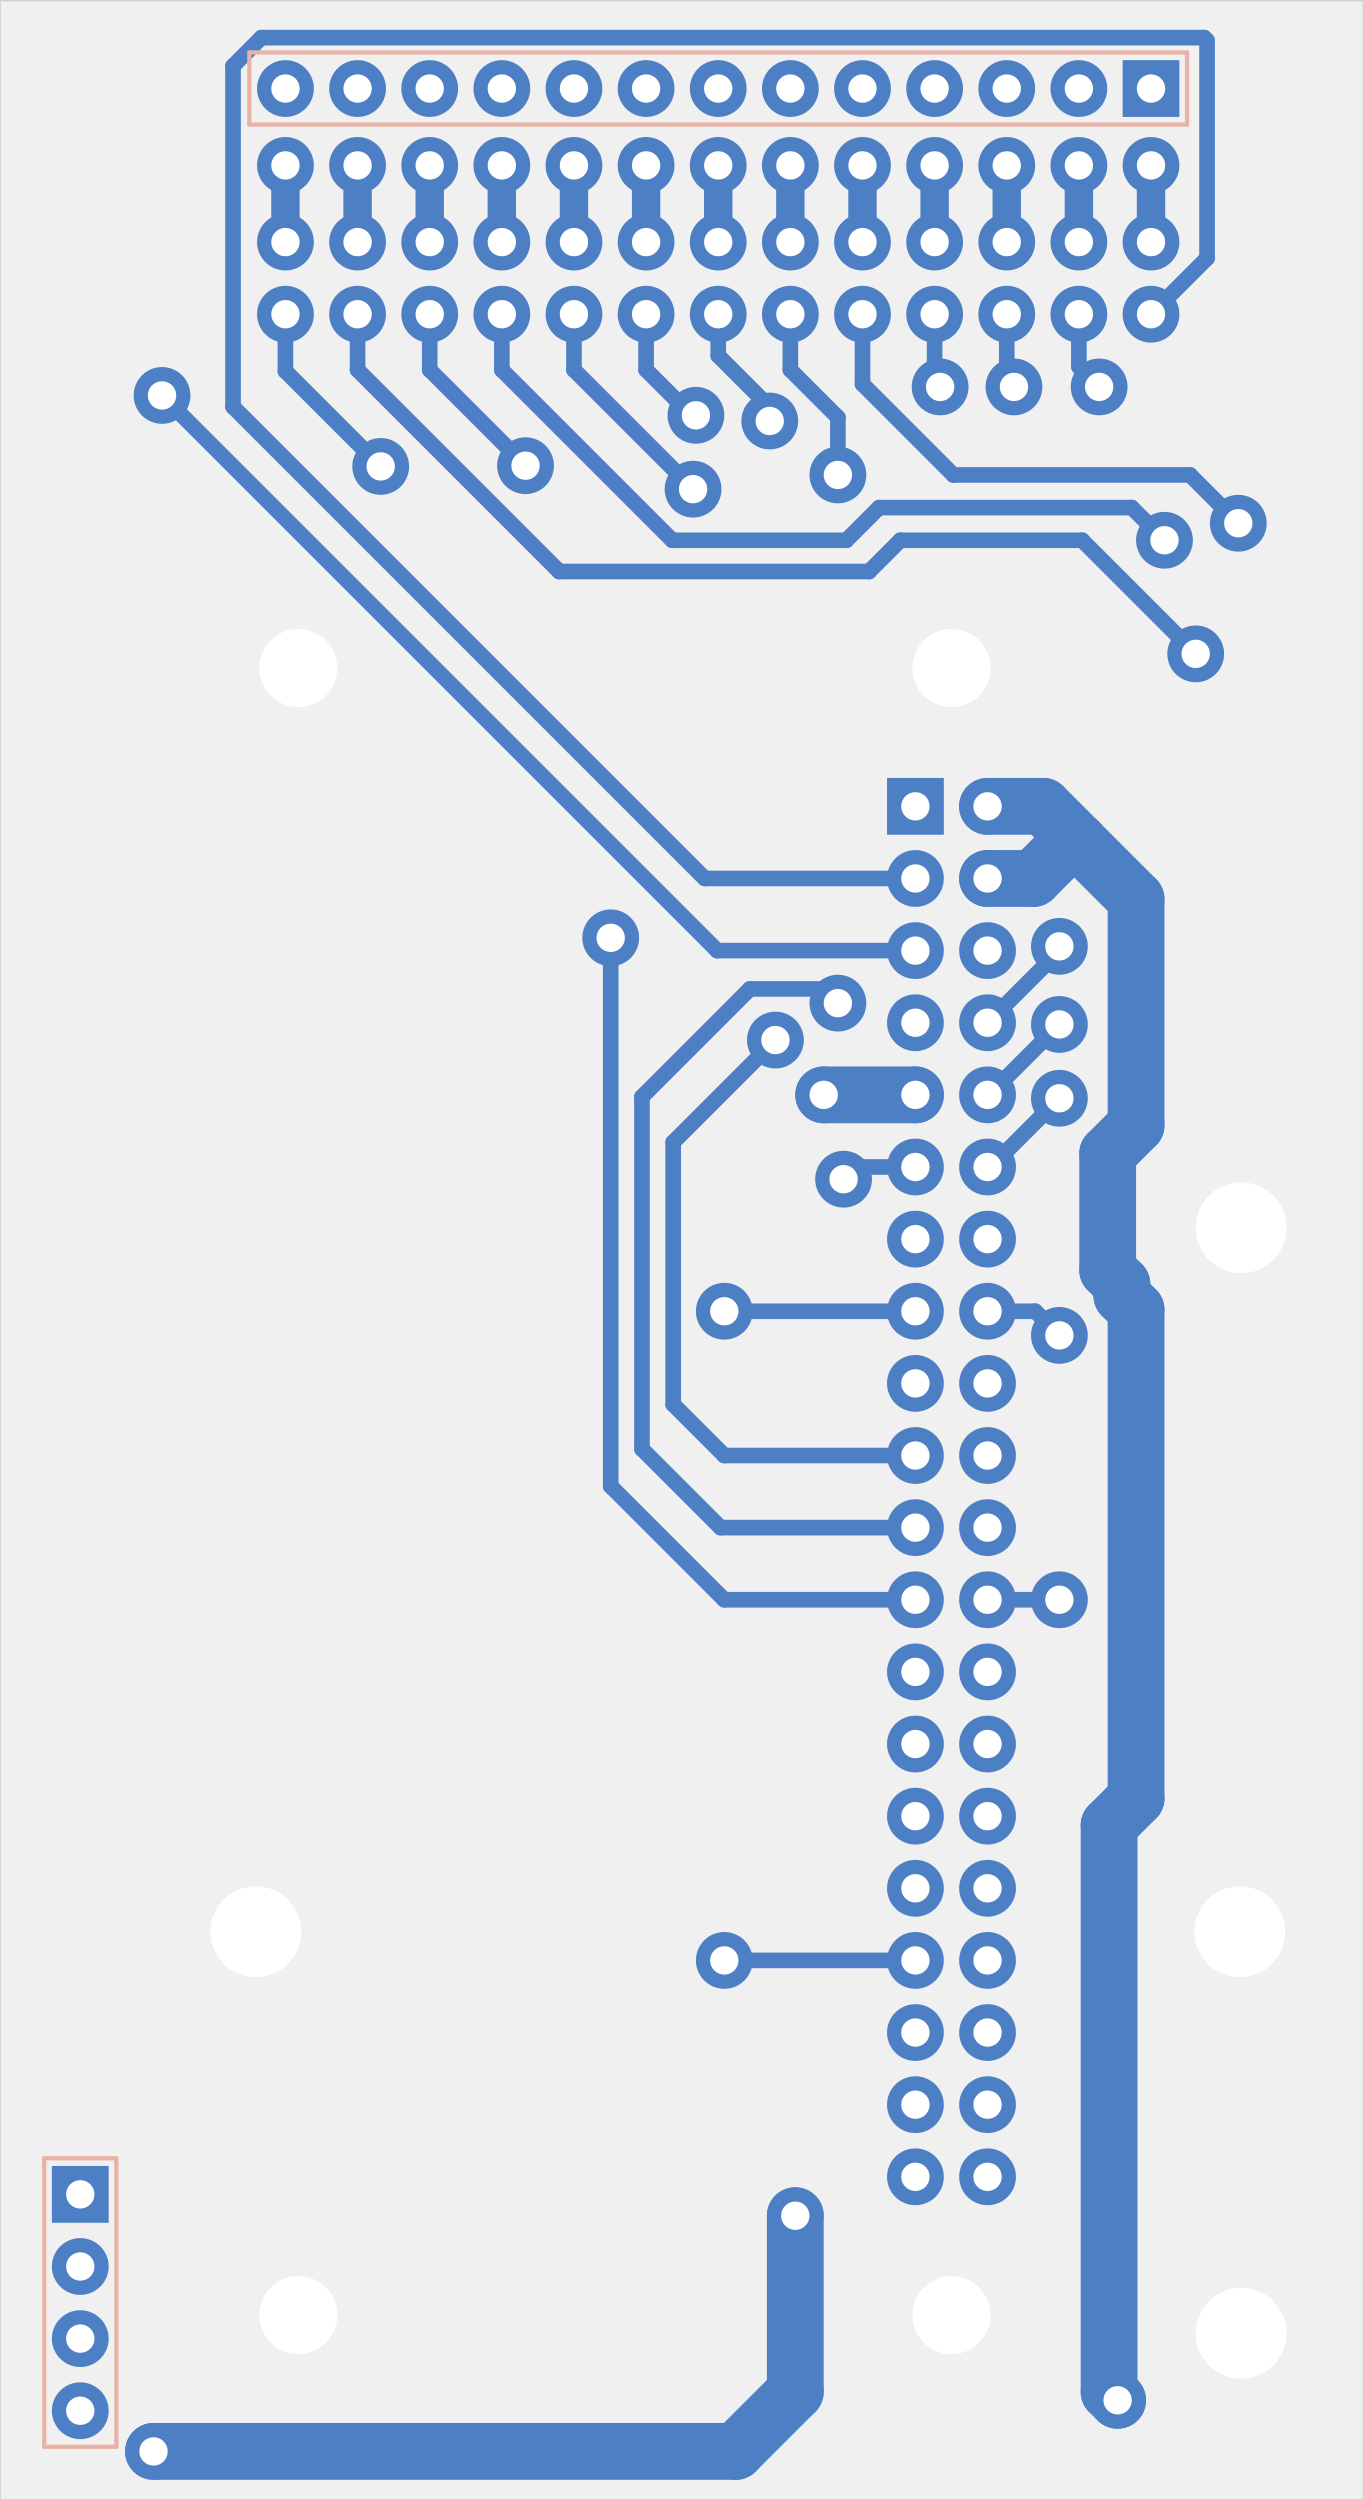
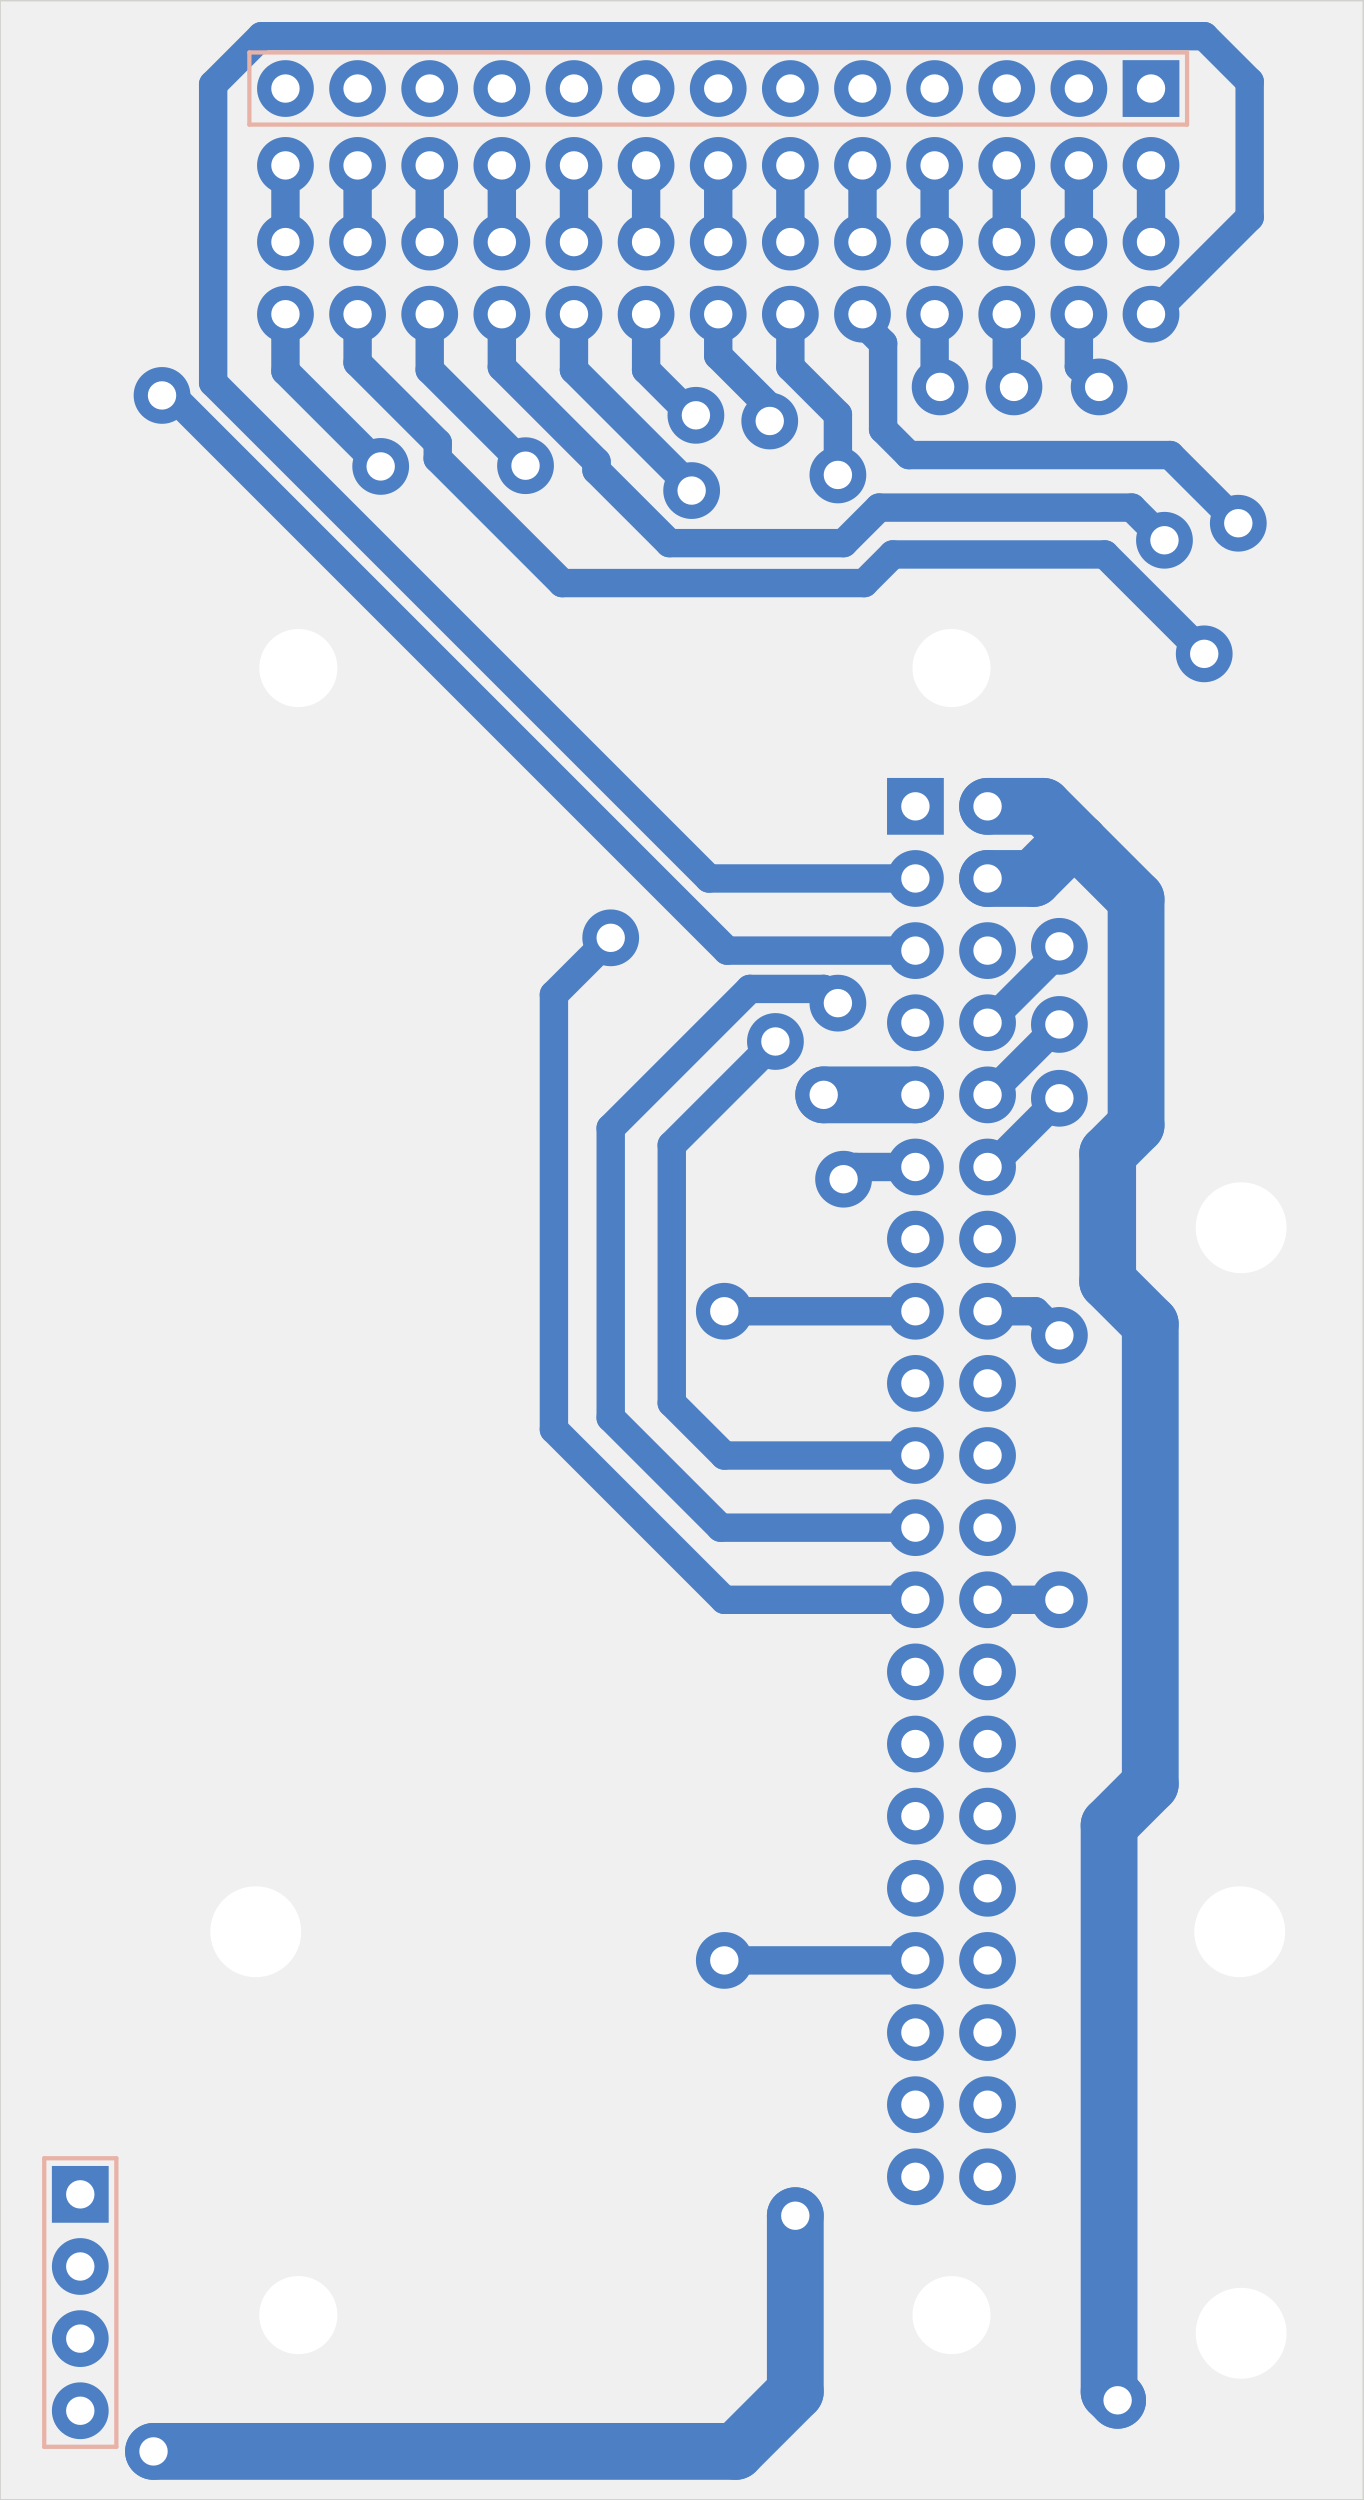
<svg xmlns="http://www.w3.org/2000/svg" version="1.1" width="48.031mm" height="88.036mm" viewBox="0 0 48.031 88.036">
  <g style="fill:#000000; fill-opacity:1;stroke:#000000; stroke-opacity:1; stroke-linecap:round; stroke-linejoin:round;" transform="translate(0 0) scale(1 1)">
</g>
  <g style="fill:#4D7FC4; fill-opacity:1; stroke:none;">
    <circle cx="32.912" cy="8.525" r="1" />
  </g>
  <g style="fill:#4D7FC4; fill-opacity:1; stroke:none;">
    <circle cx="32.912" cy="11.065" r="1" />
  </g>
  <g style="fill:#4D7FC4; fill-opacity:1; stroke:none;">
    <circle cx="20.212" cy="8.525" r="1" />
  </g>
  <g style="fill:#4D7FC4; fill-opacity:1; stroke:none;">
    <circle cx="20.212" cy="11.065" r="1" />
  </g>
  <g style="fill:#4D7FC4; fill-opacity:1; stroke:none;">
    <circle cx="40.532" cy="8.525" r="1" />
  </g>
  <g style="fill:#4D7FC4; fill-opacity:1; stroke:none;">
    <circle cx="40.532" cy="11.065" r="1" />
  </g>
  <g style="fill:#4D7FC4; fill-opacity:1; stroke:none;">
    <circle cx="37.992" cy="8.525" r="1" />
  </g>
  <g style="fill:#4D7FC4; fill-opacity:1; stroke:none;">
    <circle cx="37.992" cy="11.065" r="1" />
  </g>
  <g style="fill:#4D7FC4; fill-opacity:1; stroke:none;">
    <circle cx="27.832" cy="8.525" r="1" />
  </g>
  <g style="fill:#4D7FC4; fill-opacity:1; stroke:none;">
    <circle cx="27.832" cy="11.065" r="1" />
  </g>
  <g style="fill:#4D7FC4; fill-opacity:1; stroke:none;">
    <circle cx="22.752" cy="8.525" r="1" />
  </g>
  <g style="fill:#4D7FC4; fill-opacity:1; stroke:none;">
    <circle cx="22.752" cy="11.065" r="1" />
  </g>
  <g style="fill:#4D7FC4; fill-opacity:1; stroke:none;">
    <circle cx="35.452" cy="8.525" r="1" />
  </g>
  <g style="fill:#4D7FC4; fill-opacity:1; stroke:none;">
    <circle cx="35.452" cy="11.065" r="1" />
  </g>
  <g style="fill:#4D7FC4; fill-opacity:1; stroke:none;">
    <circle cx="25.292" cy="8.525" r="1" />
  </g>
  <g style="fill:#4D7FC4; fill-opacity:1; stroke:none;">
    <circle cx="25.292" cy="11.065" r="1" />
  </g>
  <g style="fill:#4D7FC4; fill-opacity:1; stroke:none;">
    <circle cx="30.372" cy="8.525" r="1" />
  </g>
  <g style="fill:#4D7FC4; fill-opacity:1; stroke:none;">
    <circle cx="30.372" cy="11.065" r="1" />
  </g>
  <g style="fill:#4D7FC4; fill-opacity:1; stroke:none;">
    <circle cx="10.052" cy="8.525" r="1" />
  </g>
  <g style="fill:#4D7FC4; fill-opacity:1; stroke:none;">
    <circle cx="10.052" cy="11.065" r="1" />
  </g>
  <g style="fill:#4D7FC4; fill-opacity:1; stroke:none;">
    <circle cx="12.592" cy="8.525" r="1" />
  </g>
  <g style="fill:#4D7FC4; fill-opacity:1; stroke:none;">
    <circle cx="12.592" cy="11.065" r="1" />
    <path style="fill:#4D7FC4; fill-opacity:1; stroke:none;fill-rule:evenodd;" d="M 33.236,29.395 33.236,27.395 31.236,27.395 31.236,29.395 Z" />
  </g>
  <g style="fill:#4D7FC4; fill-opacity:1; stroke:none;">
    <circle cx="34.776" cy="28.395" r="1" />
  </g>
  <g style="fill:#4D7FC4; fill-opacity:1; stroke:none;">
    <circle cx="32.236" cy="30.935" r="1" />
  </g>
  <g style="fill:#4D7FC4; fill-opacity:1; stroke:none;">
    <circle cx="34.776" cy="30.935" r="1" />
  </g>
  <g style="fill:#4D7FC4; fill-opacity:1; stroke:none;">
    <circle cx="32.236" cy="33.475" r="1" />
  </g>
  <g style="fill:#4D7FC4; fill-opacity:1; stroke:none;">
    <circle cx="34.776" cy="33.475" r="1" />
  </g>
  <g style="fill:#4D7FC4; fill-opacity:1; stroke:none;">
    <circle cx="32.236" cy="36.015" r="1" />
  </g>
  <g style="fill:#4D7FC4; fill-opacity:1; stroke:none;">
    <circle cx="34.776" cy="36.015" r="1" />
  </g>
  <g style="fill:#4D7FC4; fill-opacity:1; stroke:none;">
    <circle cx="32.236" cy="38.555" r="1" />
  </g>
  <g style="fill:#4D7FC4; fill-opacity:1; stroke:none;">
    <circle cx="34.776" cy="38.555" r="1" />
  </g>
  <g style="fill:#4D7FC4; fill-opacity:1; stroke:none;">
    <circle cx="32.236" cy="41.095" r="1" />
  </g>
  <g style="fill:#4D7FC4; fill-opacity:1; stroke:none;">
    <circle cx="34.776" cy="41.095" r="1" />
  </g>
  <g style="fill:#4D7FC4; fill-opacity:1; stroke:none;">
    <circle cx="32.236" cy="43.635" r="1" />
  </g>
  <g style="fill:#4D7FC4; fill-opacity:1; stroke:none;">
    <circle cx="34.776" cy="43.635" r="1" />
  </g>
  <g style="fill:#4D7FC4; fill-opacity:1; stroke:none;">
    <circle cx="32.236" cy="46.175" r="1" />
  </g>
  <g style="fill:#4D7FC4; fill-opacity:1; stroke:none;">
    <circle cx="34.776" cy="46.175" r="1" />
  </g>
  <g style="fill:#4D7FC4; fill-opacity:1; stroke:none;">
    <circle cx="32.236" cy="48.715" r="1" />
  </g>
  <g style="fill:#4D7FC4; fill-opacity:1; stroke:none;">
    <circle cx="34.776" cy="48.715" r="1" />
  </g>
  <g style="fill:#4D7FC4; fill-opacity:1; stroke:none;">
    <circle cx="32.236" cy="51.255" r="1" />
  </g>
  <g style="fill:#4D7FC4; fill-opacity:1; stroke:none;">
    <circle cx="34.776" cy="51.255" r="1" />
  </g>
  <g style="fill:#4D7FC4; fill-opacity:1; stroke:none;">
    <circle cx="32.236" cy="53.795" r="1" />
  </g>
  <g style="fill:#4D7FC4; fill-opacity:1; stroke:none;">
    <circle cx="34.776" cy="53.795" r="1" />
  </g>
  <g style="fill:#4D7FC4; fill-opacity:1; stroke:none;">
    <circle cx="32.236" cy="56.335" r="1" />
  </g>
  <g style="fill:#4D7FC4; fill-opacity:1; stroke:none;">
    <circle cx="34.776" cy="56.335" r="1" />
  </g>
  <g style="fill:#4D7FC4; fill-opacity:1; stroke:none;">
    <circle cx="32.236" cy="58.875" r="1" />
  </g>
  <g style="fill:#4D7FC4; fill-opacity:1; stroke:none;">
    <circle cx="34.776" cy="58.875" r="1" />
  </g>
  <g style="fill:#4D7FC4; fill-opacity:1; stroke:none;">
    <circle cx="32.236" cy="61.415" r="1" />
  </g>
  <g style="fill:#4D7FC4; fill-opacity:1; stroke:none;">
    <circle cx="34.776" cy="61.415" r="1" />
  </g>
  <g style="fill:#4D7FC4; fill-opacity:1; stroke:none;">
    <circle cx="32.236" cy="63.955" r="1" />
  </g>
  <g style="fill:#4D7FC4; fill-opacity:1; stroke:none;">
    <circle cx="34.776" cy="63.955" r="1" />
  </g>
  <g style="fill:#4D7FC4; fill-opacity:1; stroke:none;">
    <circle cx="32.236" cy="66.495" r="1" />
  </g>
  <g style="fill:#4D7FC4; fill-opacity:1; stroke:none;">
    <circle cx="34.776" cy="66.495" r="1" />
  </g>
  <g style="fill:#4D7FC4; fill-opacity:1; stroke:none;">
    <circle cx="32.236" cy="69.035" r="1" />
  </g>
  <g style="fill:#4D7FC4; fill-opacity:1; stroke:none;">
    <circle cx="34.776" cy="69.035" r="1" />
  </g>
  <g style="fill:#4D7FC4; fill-opacity:1; stroke:none;">
    <circle cx="32.236" cy="71.575" r="1" />
  </g>
  <g style="fill:#4D7FC4; fill-opacity:1; stroke:none;">
    <circle cx="34.776" cy="71.575" r="1" />
  </g>
  <g style="fill:#4D7FC4; fill-opacity:1; stroke:none;">
    <circle cx="32.236" cy="74.115" r="1" />
  </g>
  <g style="fill:#4D7FC4; fill-opacity:1; stroke:none;">
    <circle cx="34.776" cy="74.115" r="1" />
  </g>
  <g style="fill:#4D7FC4; fill-opacity:1; stroke:none;">
    <circle cx="32.236" cy="76.655" r="1" />
  </g>
  <g style="fill:#4D7FC4; fill-opacity:1; stroke:none;">
    <circle cx="34.776" cy="76.655" r="1" />
  </g>
  <g style="fill:#4D7FC4; fill-opacity:1; stroke:none;">
    <circle cx="15.132" cy="8.525" r="1" />
  </g>
  <g style="fill:#4D7FC4; fill-opacity:1; stroke:none;">
    <circle cx="15.132" cy="11.065" r="1" />
  </g>
  <g style="fill:#4D7FC4; fill-opacity:1; stroke:none;">
    <circle cx="17.672" cy="8.525" r="1" />
  </g>
  <g style="fill:#4D7FC4; fill-opacity:1; stroke:none;">
    <circle cx="17.672" cy="11.065" r="1" />
    <path style="fill:#4D7FC4; fill-opacity:1; stroke:none;fill-rule:evenodd;" d="M 3.827,78.273 3.827,76.273 1.827,76.273 1.827,78.273 Z" />
  </g>
  <g style="fill:#4D7FC4; fill-opacity:1; stroke:none;">
    <circle cx="2.827" cy="79.813" r="1" />
  </g>
  <g style="fill:#4D7FC4; fill-opacity:1; stroke:none;">
    <circle cx="2.827" cy="82.353" r="1" />
  </g>
  <g style="fill:#4D7FC4; fill-opacity:1; stroke:none;">
    <circle cx="2.827" cy="84.893" r="1" />
    <path style="fill:#4D7FC4; fill-opacity:1; stroke:none;fill-rule:evenodd;" d="M 41.532,4.118 41.532,2.118 39.532,2.118 39.532,4.118 Z" />
  </g>
  <g style="fill:#4D7FC4; fill-opacity:1; stroke:none;">
    <circle cx="37.992" cy="3.118" r="1" />
  </g>
  <g style="fill:#4D7FC4; fill-opacity:1; stroke:none;">
    <circle cx="35.452" cy="3.118" r="1" />
  </g>
  <g style="fill:#4D7FC4; fill-opacity:1; stroke:none;">
    <circle cx="32.912" cy="3.118" r="1" />
  </g>
  <g style="fill:#4D7FC4; fill-opacity:1; stroke:none;">
    <circle cx="30.372" cy="3.118" r="1" />
  </g>
  <g style="fill:#4D7FC4; fill-opacity:1; stroke:none;">
    <circle cx="27.832" cy="3.118" r="1" />
  </g>
  <g style="fill:#4D7FC4; fill-opacity:1; stroke:none;">
    <circle cx="25.292" cy="3.118" r="1" />
  </g>
  <g style="fill:#4D7FC4; fill-opacity:1; stroke:none;">
    <circle cx="22.752" cy="3.118" r="1" />
  </g>
  <g style="fill:#4D7FC4; fill-opacity:1; stroke:none;">
    <circle cx="20.212" cy="3.118" r="1" />
  </g>
  <g style="fill:#4D7FC4; fill-opacity:1; stroke:none;">
    <circle cx="17.672" cy="3.118" r="1" />
  </g>
  <g style="fill:#4D7FC4; fill-opacity:1; stroke:none;">
    <circle cx="15.132" cy="3.118" r="1" />
  </g>
  <g style="fill:#4D7FC4; fill-opacity:1; stroke:none;">
    <circle cx="12.592" cy="3.118" r="1" />
  </g>
  <g style="fill:#4D7FC4; fill-opacity:1; stroke:none;">
    <circle cx="10.052" cy="3.118" r="1" />
  </g>
  <g style="fill:#4D7FC4; fill-opacity:1; stroke:none;">
    <circle cx="39.356" cy="84.525" r="1" />
  </g>
  <g style="fill:#4D7FC4; fill-opacity:1; stroke:none;">
    <circle cx="29.006" cy="38.555" r="1" />
  </g>
  <g style="fill:#4D7FC4; fill-opacity:1; stroke:none;">
    <circle cx="28.006" cy="78.025" r="1" />
  </g>
  <g style="fill:#4D7FC4; fill-opacity:1; stroke:none;">
    <circle cx="5.406" cy="86.325" r="1" />
  </g>
  <g style="fill:#4D7FC4; fill-opacity:1; stroke:none;">
    <circle cx="10.052" cy="5.825" r="1" />
  </g>
  <g style="fill:#4D7FC4; fill-opacity:1; stroke:none;">
    <circle cx="22.752" cy="5.825" r="1" />
  </g>
  <g style="fill:#4D7FC4; fill-opacity:1; stroke:none;">
    <circle cx="25.292" cy="5.825" r="1" />
  </g>
  <g style="fill:#4D7FC4; fill-opacity:1; stroke:none;">
    <circle cx="27.832" cy="5.825" r="1" />
  </g>
  <g style="fill:#4D7FC4; fill-opacity:1; stroke:none;">
    <circle cx="30.372" cy="5.825" r="1" />
  </g>
  <g style="fill:#4D7FC4; fill-opacity:1; stroke:none;">
    <circle cx="20.212" cy="5.825" r="1" />
  </g>
  <g style="fill:#4D7FC4; fill-opacity:1; stroke:none;">
    <circle cx="12.592" cy="5.825" r="1" />
  </g>
  <g style="fill:#4D7FC4; fill-opacity:1; stroke:none;">
    <circle cx="15.132" cy="5.825" r="1" />
  </g>
  <g style="fill:#4D7FC4; fill-opacity:1; stroke:none;">
    <circle cx="17.672" cy="5.825" r="1" />
  </g>
  <g style="fill:#4D7FC4; fill-opacity:1; stroke:none;">
    <circle cx="32.912" cy="5.825" r="1" />
  </g>
  <g style="fill:#4D7FC4; fill-opacity:1; stroke:none;">
    <circle cx="37.992" cy="5.825" r="1" />
  </g>
  <g style="fill:#4D7FC4; fill-opacity:1; stroke:none;">
    <circle cx="40.532" cy="5.825" r="1" />
  </g>
  <g style="fill:#4D7FC4; fill-opacity:1; stroke:none;">
    <circle cx="35.452" cy="5.825" r="1" />
  </g>
  <g style="fill:#4D7FC4; fill-opacity:1; stroke:none;">
-     <circle cx="27.306" cy="36.625" r="1" />
+     <circle cx="27.306" cy="36.675" r="1" />
  </g>
  <g style="fill:#4D7FC4; fill-opacity:1; stroke:none;">
    <circle cx="24.506" cy="14.625" r="1" />
  </g>
  <g style="fill:#4D7FC4; fill-opacity:1; stroke:none;">
    <circle cx="21.506" cy="33.025" r="1" />
  </g>
  <g style="fill:#4D7FC4; fill-opacity:1; stroke:none;">
    <circle cx="27.106" cy="14.825" r="1" />
  </g>
  <g style="fill:#4D7FC4; fill-opacity:1; stroke:none;">
    <circle cx="18.506" cy="16.399" r="1" />
  </g>
  <g style="fill:#4D7FC4; fill-opacity:1; stroke:none;">
    <circle cx="25.506" cy="69.035" r="1" />
  </g>
  <g style="fill:#4D7FC4; fill-opacity:1; stroke:none;">
    <circle cx="33.106" cy="13.625" r="1" />
  </g>
  <g style="fill:#4D7FC4; fill-opacity:1; stroke:none;">
    <circle cx="37.306" cy="33.325" r="1" />
  </g>
  <g style="fill:#4D7FC4; fill-opacity:1; stroke:none;">
    <circle cx="35.706" cy="13.625" r="1" />
  </g>
  <g style="fill:#4D7FC4; fill-opacity:1; stroke:none;">
    <circle cx="37.306" cy="36.075" r="1" />
  </g>
  <g style="fill:#4D7FC4; fill-opacity:1; stroke:none;">
    <circle cx="41.006" cy="19.025" r="1" />
  </g>
  <g style="fill:#4D7FC4; fill-opacity:1; stroke:none;">
    <circle cx="37.306" cy="38.675" r="1" />
  </g>
  <g style="fill:#4D7FC4; fill-opacity:1; stroke:none;">
    <circle cx="25.506" cy="46.175" r="1" />
  </g>
  <g style="fill:#4D7FC4; fill-opacity:1; stroke:none;">
-     <circle cx="24.406" cy="17.225" r="1" />
+     <circle cx="24.356" cy="17.275" r="1" />
  </g>
  <g style="fill:#4D7FC4; fill-opacity:1; stroke:none;">
    <circle cx="37.306" cy="47.025" r="1" />
  </g>
  <g style="fill:#4D7FC4; fill-opacity:1; stroke:none;">
-     <circle cx="42.106" cy="23.025" r="1" />
+     <circle cx="42.406" cy="23.025" r="1" />
  </g>
  <g style="fill:#4D7FC4; fill-opacity:1; stroke:none;">
    <circle cx="13.406" cy="16.425" r="1" />
  </g>
  <g style="fill:#4D7FC4; fill-opacity:1; stroke:none;">
    <circle cx="29.706" cy="41.525" r="1" />
  </g>
  <g style="fill:#4D7FC4; fill-opacity:1; stroke:none;">
    <circle cx="5.706" cy="13.925" r="1" />
  </g>
  <g style="fill:#4D7FC4; fill-opacity:1; stroke:none;">
    <circle cx="38.706" cy="13.625" r="1" />
  </g>
  <g style="fill:#4D7FC4; fill-opacity:1; stroke:none;">
    <circle cx="43.606" cy="18.425" r="1" />
  </g>
  <g style="fill:#4D7FC4; fill-opacity:1; stroke:none;">
    <circle cx="37.306" cy="56.335" r="1" />
  </g>
  <g style="fill:#4D7FC4; fill-opacity:1; stroke:none;">
    <circle cx="29.506" cy="16.725" r="1" />
  </g>
  <g style="fill:#4D7FC4; fill-opacity:1; stroke:none;">
    <circle cx="29.506" cy="35.325" r="1" />
  </g>
  <g style="fill:none;  stroke:#4D7FC4; stroke-width:2; stroke-opacity:1;  stroke-linecap:round; stroke-linejoin:round;">
    <path d="M36.736 28.395 L34.776 28.395 " />
-     <path d="M39.006 44.725 L39.006 40.625 " />
    <path d="M38.006 29.665 L37.656 29.665 " />
    <path d="M39.006 40.625 L40.006 39.625 " />
-     <path d="M39.056 64.275 L40.006 63.325 " />
+     <path d="M40.006 39.625 L40.006 31.665 " />
+     <path d="M39.006 45.125 L39.006 40.625 " />
+     <path d="M38.006 29.665 L36.736 28.395 " />
+     <path d="M39.056 64.275 L40.506 62.825 " />
+     <path d="M39.356 84.525 L39.056 84.225 " />
+     <path d="M37.656 29.665 L36.386 30.935 " />
    <path d="M39.056 84.225 L39.056 64.275 " />
+     <path d="M40.506 46.625 L39.006 45.125 " />
+     <path d="M40.506 62.825 L40.506 46.625 " />
    <path d="M40.006 31.665 L38.006 29.665 " />
-     <path d="M39.506 45.625 L39.506 45.225 " />
-     <path d="M38.006 29.665 L36.736 28.395 " />
-     <path d="M37.656 29.665 L36.386 30.935 " />
-     <path d="M39.506 45.225 L39.006 44.725 " />
-     <path d="M40.006 63.325 L40.006 46.125 " />
-     <path d="M40.006 46.125 L39.506 45.625 " />
-     <path d="M40.006 39.625 L40.006 31.665 " />
-     <path d="M39.356 84.525 L39.056 84.225 " />
    <path d="M36.386 30.935 L34.776 30.935 " />
    <path d="M5.406 86.325 L25.906 86.325 " />
    <path d="M29.006 38.555 L32.236 38.555 " />
    <path d="M28.006 84.225 L28.006 78.025 " />
    <path d="M25.906 86.325 L28.006 84.225 " />
  </g>
  <g style="fill:none;  stroke:#4D7FC4; stroke-width:1; stroke-opacity:1;  stroke-linecap:round; stroke-linejoin:round;">
    <path d="M10.052 5.825 L10.052 8.525 " />
    <path d="M22.752 5.825 L22.752 8.525 " />
    <path d="M25.292 5.825 L25.292 8.525 " />
    <path d="M27.832 5.825 L27.832 8.525 " />
    <path d="M30.372 5.825 L30.372 8.525 " />
    <path d="M20.212 5.825 L20.212 8.525 " />
    <path d="M12.592 5.825 L12.592 8.525 " />
    <path d="M15.132 5.825 L15.132 8.525 " />
    <path d="M17.672 5.825 L17.672 8.525 " />
    <path d="M32.912 5.825 L32.912 8.525 " />
    <path d="M37.992 5.825 L37.992 8.525 " />
    <path d="M40.532 5.825 L40.532 8.525 " />
    <path d="M35.452 5.825 L35.452 8.525 " />
-   </g>
-   <g style="fill:none;  stroke:#4D7FC4; stroke-width:0.55; stroke-opacity:1;  stroke-linecap:round; stroke-linejoin:round;">
    <path d="M22.752 11.065 L22.752 13.025 " />
-     <path d="M27.306 36.625 L23.706 40.225 " />
-     <path d="M23.706 40.225 L23.706 49.455 " />
-     <path d="M23.706 49.455 L25.506 51.255 " />
+     <path d="M27.306 36.675 L23.656 40.325 " />
+     <path d="M23.656 40.325 L23.656 49.405 " />
+     <path d="M23.656 49.405 L25.506 51.255 " />
    <path d="M24.352 14.625 L24.506 14.625 " />
    <path d="M25.506 51.255 L32.236 51.255 " />
    <path d="M22.752 13.025 L24.352 14.625 " />
+     <path d="M19.506 35.025 L19.506 50.335 " />
+     <path d="M21.506 33.025 L19.506 35.025 " />
+     <path d="M19.506 50.335 L25.506 56.335 " />
+     <path d="M25.292 11.065 L25.292 12.525 " />
    <path d="M25.506 56.335 L32.236 56.335 " />
-     <path d="M25.292 11.065 L25.292 12.525 " />
    <path d="M27.106 14.339 L27.106 14.825 " />
    <path d="M25.292 12.525 L27.106 14.339 " />
-     <path d="M21.506 52.335 L25.506 56.335 " />
-     <path d="M21.506 33.025 L21.506 52.335 " />
    <path d="M25.506 69.035 L32.236 69.035 " />
    <path d="M15.132 13.025 L18.506 16.399 " />
    <path d="M15.132 11.065 L15.132 13.025 " />
-     <path d="M37.306 33.485 L34.776 36.015 " />
+     <path d="M37.306 33.51 L34.801 36.015 " />
    <path d="M32.912 11.065 L32.912 13.431 " />
    <path d="M32.912 13.431 L33.106 13.625 " />
-     <path d="M37.306 33.325 L37.306 33.485 " />
+     <path d="M37.306 33.325 L37.306 33.51 " />
    <path d="M35.452 11.065 L35.452 13.371 " />
    <path d="M34.826 38.555 L34.776 38.555 " />
    <path d="M35.452 13.371 L35.706 13.625 " />
    <path d="M37.306 36.075 L34.826 38.555 " />
    <path d="M37.306 38.675 L34.886 41.095 " />
-     <path d="M23.672 19.025 L29.806 19.025 " />
-     <path d="M29.806 19.025 L30.956 17.875 " />
-     <path d="M17.672 13.025 L23.672 19.025 " />
+     <path d="M23.572 19.125 L29.706 19.125 " />
+     <path d="M29.706 19.125 L30.956 17.875 " />
+     <path d="M21.006 16.559 L23.572 19.125 " />
+     <path d="M17.672 12.925 L21.006 16.259 " />
    <path d="M39.856 17.875 L41.006 19.025 " />
    <path d="M30.956 17.875 L39.856 17.875 " />
    <path d="M34.886 41.095 L34.776 41.095 " />
-     <path d="M17.672 11.065 L17.672 13.025 " />
-     <path d="M42.506 9.091 L42.506 1.425 " />
-     <path d="M24.816 30.935 L32.236 30.935 " />
-     <path d="M42.506 1.425 L42.406 1.325 " />
-     <path d="M8.206 2.325 L8.206 14.325 " />
-     <path d="M8.206 14.325 L24.816 30.935 " />
-     <path d="M42.506 9.091 L40.789 10.808 " />
-     <path d="M42.406 1.325 L9.206 1.325 " />
-     <path d="M9.206 1.325 L8.206 2.325 " />
+     <path d="M21.006 16.259 L21.006 16.559 " />
+     <path d="M17.672 11.065 L17.672 12.925 " />
+     <path d="M7.506 2.975 L7.506 13.475 " />
+     <path d="M44.006 2.875 L42.406 1.275 " />
+     <path d="M24.966 30.935 L32.236 30.935 " />
+     <path d="M9.206 1.275 L7.506 2.975 " />
+     <path d="M42.406 1.275 L9.206 1.275 " />
+     <path d="M40.789 10.868 L44.006 7.651 " />
+     <path d="M7.506 13.475 L24.966 30.935 " />
+     <path d="M44.006 7.651 L44.006 2.875 " />
    <path d="M20.212 11.065 L20.212 13.025 " />
    <path d="M25.506 46.175 L32.236 46.175 " />
-     <path d="M20.212 13.025 L24.406 17.219 " />
-     <path d="M24.406 17.219 L24.406 17.225 " />
-     <path d="M31.706 19.025 L38.106 19.025 " />
-     <path d="M38.106 19.025 L42.106 23.025 " />
+     <path d="M20.212 13.025 L24.356 17.169 " />
+     <path d="M24.356 17.169 L24.356 17.275 " />
+     <path d="M31.439 19.525 L38.906 19.525 " />
+     <path d="M30.431 20.533 L31.439 19.525 " />
+     <path d="M15.414 16.147 L19.8 20.533 " />
+     <path d="M12.592 12.771 L15.414 15.593 " />
    <path d="M36.456 46.175 L34.776 46.175 " />
-     <path d="M12.592 11.065 L12.592 13.025 " />
-     <path d="M30.606 20.125 L31.706 19.025 " />
-     <path d="M19.692 20.125 L30.606 20.125 " />
-     <path d="M12.592 13.025 L19.692 20.125 " />
+     <path d="M19.8 20.533 L30.431 20.533 " />
+     <path d="M38.906 19.525 L42.406 23.025 " />
    <path d="M37.306 47.025 L36.456 46.175 " />
+     <path d="M15.414 15.593 L15.414 16.147 " />
+     <path d="M12.592 11.065 L12.592 12.771 " />
    <path d="M10.052 13.071 L13.406 16.425 " />
    <path d="M29.706 41.525 L30.136 41.095 " />
    <path d="M30.136 41.095 L32.236 41.095 " />
    <path d="M10.052 11.065 L10.052 13.071 " />
-     <path d="M25.256 33.475 L32.236 33.475 " />
+     <path d="M25.606 33.475 L32.236 33.475 " />
    <path d="M37.992 12.911 L38.706 13.625 " />
    <path d="M37.992 11.065 L37.992 12.911 " />
-     <path d="M5.706 13.925 L25.256 33.475 " />
-     <path d="M33.572 16.725 L41.906 16.725 " />
-     <path d="M41.906 16.725 L43.606 18.425 " />
+     <path d="M5.706 13.575 L25.606 33.475 " />
+     <path d="M31.098 15.117 L32.006 16.025 " />
+     <path d="M41.206 16.025 L43.606 18.425 " />
    <path d="M37.306 56.335 L34.776 56.335 " />
-     <path d="M30.372 11.065 L30.372 13.525 " />
-     <path d="M30.372 13.525 L33.572 16.725 " />
+     <path d="M30.372 11.365 L31.098 12.091 " />
+     <path d="M30.372 11.065 L30.372 11.365 " />
+     <path d="M32.006 16.025 L41.206 16.025 " />
+     <path d="M31.098 12.091 L31.098 15.117 " />
    <path d="M29.506 35.325 L29.006 34.825 " />
+     <path d="M29.506 14.599 L29.506 16.725 " />
+     <path d="M25.376 53.795 L32.236 53.795 " />
+     <path d="M26.406 34.825 L21.506 39.725 " />
+     <path d="M27.832 12.925 L29.506 14.599 " />
+     <path d="M27.832 11.065 L27.832 12.925 " />
+     <path d="M21.506 39.725 L21.506 49.925 " />
    <path d="M29.006 34.825 L26.406 34.825 " />
-     <path d="M29.506 14.699 L29.506 16.725 " />
-     <path d="M22.606 51.025 L25.376 53.795 " />
-     <path d="M22.606 38.625 L22.606 51.025 " />
-     <path d="M26.406 34.825 L22.606 38.625 " />
-     <path d="M27.832 13.025 L29.506 14.699 " />
-     <path d="M27.832 11.065 L27.832 13.025 " />
-     <path d="M32.236 53.795 L25.376 53.795 " />
+     <path d="M21.506 49.925 L25.376 53.795 " />
  </g>
  <g style="fill:none;  stroke:#E8B2A7; stroke-width:0.15; stroke-opacity:1;  stroke-linecap:round; stroke-linejoin:round;">
    <path d="M4.097 76.003 L1.557 76.003 " />
    <path d="M4.097 86.163 L4.097 76.003 " />
    <path d="M1.557 76.003 L1.557 86.163 " />
    <path d="M1.557 86.163 L4.097 86.163 " />
    <path d="M41.802 1.848 L8.782 1.848 " />
    <path d="M41.802 4.388 L41.802 1.848 " />
    <path d="M8.782 1.848 L8.782 4.388 " />
    <path d="M8.782 4.388 L41.802 4.388 " />
  </g>
  <g style="fill:none;  stroke:#D0D2CD; stroke-width:0.05; stroke-opacity:1;  stroke-linecap:round; stroke-linejoin:round;">
    <path d="M48.006 0.025 L0.006 0.025 " />
    <path d="M48.006 88.025 L48.006 0.025 " />
    <path d="M0.006 0.025 L0.006 88.025 " />
    <path d="M0.006 88.025 L48.006 88.025 " />
  </g>
  <g style="fill:#FFFFFF; fill-opacity:1; stroke:none;">
    <circle cx="39.356" cy="84.525" r="0.5" />
  </g>
  <g style="fill:#FFFFFF; fill-opacity:1; stroke:none;">
    <circle cx="29.006" cy="38.555" r="0.5" />
  </g>
  <g style="fill:#FFFFFF; fill-opacity:1; stroke:none;">
    <circle cx="28.006" cy="78.025" r="0.5" />
  </g>
  <g style="fill:#FFFFFF; fill-opacity:1; stroke:none;">
    <circle cx="5.406" cy="86.325" r="0.5" />
  </g>
  <g style="fill:#FFFFFF; fill-opacity:1; stroke:none;">
    <circle cx="10.052" cy="5.825" r="0.5" />
  </g>
  <g style="fill:#FFFFFF; fill-opacity:1; stroke:none;">
    <circle cx="22.752" cy="5.825" r="0.5" />
  </g>
  <g style="fill:#FFFFFF; fill-opacity:1; stroke:none;">
    <circle cx="25.292" cy="5.825" r="0.5" />
  </g>
  <g style="fill:#FFFFFF; fill-opacity:1; stroke:none;">
    <circle cx="27.832" cy="5.825" r="0.5" />
  </g>
  <g style="fill:#FFFFFF; fill-opacity:1; stroke:none;">
    <circle cx="30.372" cy="5.825" r="0.5" />
  </g>
  <g style="fill:#FFFFFF; fill-opacity:1; stroke:none;">
    <circle cx="20.212" cy="5.825" r="0.5" />
  </g>
  <g style="fill:#FFFFFF; fill-opacity:1; stroke:none;">
    <circle cx="12.592" cy="5.825" r="0.5" />
  </g>
  <g style="fill:#FFFFFF; fill-opacity:1; stroke:none;">
    <circle cx="15.132" cy="5.825" r="0.5" />
  </g>
  <g style="fill:#FFFFFF; fill-opacity:1; stroke:none;">
    <circle cx="17.672" cy="5.825" r="0.5" />
  </g>
  <g style="fill:#FFFFFF; fill-opacity:1; stroke:none;">
    <circle cx="32.912" cy="5.825" r="0.5" />
  </g>
  <g style="fill:#FFFFFF; fill-opacity:1; stroke:none;">
    <circle cx="37.992" cy="5.825" r="0.5" />
  </g>
  <g style="fill:#FFFFFF; fill-opacity:1; stroke:none;">
    <circle cx="40.532" cy="5.825" r="0.5" />
  </g>
  <g style="fill:#FFFFFF; fill-opacity:1; stroke:none;">
    <circle cx="35.452" cy="5.825" r="0.5" />
  </g>
  <g style="fill:#FFFFFF; fill-opacity:1; stroke:none;">
-     <circle cx="27.306" cy="36.625" r="0.5" />
+     <circle cx="27.306" cy="36.675" r="0.5" />
  </g>
  <g style="fill:#FFFFFF; fill-opacity:1; stroke:none;">
    <circle cx="24.506" cy="14.625" r="0.5" />
  </g>
  <g style="fill:#FFFFFF; fill-opacity:1; stroke:none;">
    <circle cx="21.506" cy="33.025" r="0.5" />
  </g>
  <g style="fill:#FFFFFF; fill-opacity:1; stroke:none;">
    <circle cx="27.106" cy="14.825" r="0.5" />
  </g>
  <g style="fill:#FFFFFF; fill-opacity:1; stroke:none;">
    <circle cx="18.506" cy="16.399" r="0.5" />
  </g>
  <g style="fill:#FFFFFF; fill-opacity:1; stroke:none;">
    <circle cx="25.506" cy="69.035" r="0.5" />
  </g>
  <g style="fill:#FFFFFF; fill-opacity:1; stroke:none;">
    <circle cx="33.106" cy="13.625" r="0.5" />
  </g>
  <g style="fill:#FFFFFF; fill-opacity:1; stroke:none;">
    <circle cx="37.306" cy="33.325" r="0.5" />
  </g>
  <g style="fill:#FFFFFF; fill-opacity:1; stroke:none;">
    <circle cx="35.706" cy="13.625" r="0.5" />
  </g>
  <g style="fill:#FFFFFF; fill-opacity:1; stroke:none;">
    <circle cx="37.306" cy="36.075" r="0.5" />
  </g>
  <g style="fill:#FFFFFF; fill-opacity:1; stroke:none;">
    <circle cx="41.006" cy="19.025" r="0.5" />
  </g>
  <g style="fill:#FFFFFF; fill-opacity:1; stroke:none;">
    <circle cx="37.306" cy="38.675" r="0.5" />
  </g>
  <g style="fill:#FFFFFF; fill-opacity:1; stroke:none;">
    <circle cx="25.506" cy="46.175" r="0.5" />
  </g>
  <g style="fill:#FFFFFF; fill-opacity:1; stroke:none;">
-     <circle cx="24.406" cy="17.225" r="0.5" />
+     <circle cx="24.356" cy="17.275" r="0.5" />
  </g>
  <g style="fill:#FFFFFF; fill-opacity:1; stroke:none;">
    <circle cx="37.306" cy="47.025" r="0.5" />
  </g>
  <g style="fill:#FFFFFF; fill-opacity:1; stroke:none;">
-     <circle cx="42.106" cy="23.025" r="0.5" />
+     <circle cx="42.406" cy="23.025" r="0.5" />
  </g>
  <g style="fill:#FFFFFF; fill-opacity:1; stroke:none;">
    <circle cx="13.406" cy="16.425" r="0.5" />
  </g>
  <g style="fill:#FFFFFF; fill-opacity:1; stroke:none;">
    <circle cx="29.706" cy="41.525" r="0.5" />
  </g>
  <g style="fill:#FFFFFF; fill-opacity:1; stroke:none;">
    <circle cx="5.706" cy="13.925" r="0.5" />
  </g>
  <g style="fill:#FFFFFF; fill-opacity:1; stroke:none;">
    <circle cx="38.706" cy="13.625" r="0.5" />
  </g>
  <g style="fill:#FFFFFF; fill-opacity:1; stroke:none;">
    <circle cx="43.606" cy="18.425" r="0.5" />
  </g>
  <g style="fill:#FFFFFF; fill-opacity:1; stroke:none;">
    <circle cx="37.306" cy="56.335" r="0.5" />
  </g>
  <g style="fill:#FFFFFF; fill-opacity:1; stroke:none;">
    <circle cx="29.506" cy="16.725" r="0.5" />
  </g>
  <g style="fill:#FFFFFF; fill-opacity:1; stroke:none;">
    <circle cx="29.506" cy="35.325" r="0.5" />
  </g>
  <g style="fill:#FFFFFF; fill-opacity:1; stroke:none;">
    <circle cx="10.506" cy="23.525" r="1.375" />
  </g>
  <g style="fill:#FFFFFF; fill-opacity:1; stroke:none;">
    <circle cx="43.706" cy="43.235" r="1.6" />
  </g>
  <g style="fill:#FFFFFF; fill-opacity:1; stroke:none;">
    <circle cx="32.912" cy="8.525" r="0.5" />
  </g>
  <g style="fill:#FFFFFF; fill-opacity:1; stroke:none;">
    <circle cx="32.912" cy="11.065" r="0.5" />
  </g>
  <g style="fill:#FFFFFF; fill-opacity:1; stroke:none;">
    <circle cx="43.706" cy="82.165" r="1.6" />
  </g>
  <g style="fill:#FFFFFF; fill-opacity:1; stroke:none;">
    <circle cx="20.212" cy="8.525" r="0.5" />
  </g>
  <g style="fill:#FFFFFF; fill-opacity:1; stroke:none;">
    <circle cx="20.212" cy="11.065" r="0.5" />
  </g>
  <g style="fill:#FFFFFF; fill-opacity:1; stroke:none;">
    <circle cx="33.506" cy="23.525" r="1.375" />
  </g>
  <g style="fill:#FFFFFF; fill-opacity:1; stroke:none;">
    <circle cx="40.532" cy="8.525" r="0.5" />
  </g>
  <g style="fill:#FFFFFF; fill-opacity:1; stroke:none;">
    <circle cx="40.532" cy="11.065" r="0.5" />
  </g>
  <g style="fill:#FFFFFF; fill-opacity:1; stroke:none;">
    <circle cx="37.992" cy="8.525" r="0.5" />
  </g>
  <g style="fill:#FFFFFF; fill-opacity:1; stroke:none;">
    <circle cx="37.992" cy="11.065" r="0.5" />
  </g>
  <g style="fill:#FFFFFF; fill-opacity:1; stroke:none;">
    <circle cx="27.832" cy="8.525" r="0.5" />
  </g>
  <g style="fill:#FFFFFF; fill-opacity:1; stroke:none;">
    <circle cx="27.832" cy="11.065" r="0.5" />
  </g>
  <g style="fill:#FFFFFF; fill-opacity:1; stroke:none;">
    <circle cx="22.752" cy="8.525" r="0.5" />
  </g>
  <g style="fill:#FFFFFF; fill-opacity:1; stroke:none;">
    <circle cx="22.752" cy="11.065" r="0.5" />
  </g>
  <g style="fill:#FFFFFF; fill-opacity:1; stroke:none;">
    <circle cx="35.452" cy="8.525" r="0.5" />
  </g>
  <g style="fill:#FFFFFF; fill-opacity:1; stroke:none;">
    <circle cx="35.452" cy="11.065" r="0.5" />
  </g>
  <g style="fill:#FFFFFF; fill-opacity:1; stroke:none;">
    <circle cx="25.292" cy="8.525" r="0.5" />
  </g>
  <g style="fill:#FFFFFF; fill-opacity:1; stroke:none;">
    <circle cx="25.292" cy="11.065" r="0.5" />
  </g>
  <g style="fill:#FFFFFF; fill-opacity:1; stroke:none;">
    <circle cx="30.372" cy="8.525" r="0.5" />
  </g>
  <g style="fill:#FFFFFF; fill-opacity:1; stroke:none;">
    <circle cx="30.372" cy="11.065" r="0.5" />
  </g>
  <g style="fill:#FFFFFF; fill-opacity:1; stroke:none;">
    <circle cx="10.506" cy="81.525" r="1.375" />
  </g>
  <g style="fill:#FFFFFF; fill-opacity:1; stroke:none;">
    <circle cx="10.052" cy="8.525" r="0.5" />
  </g>
  <g style="fill:#FFFFFF; fill-opacity:1; stroke:none;">
    <circle cx="10.052" cy="11.065" r="0.5" />
  </g>
  <g style="fill:#FFFFFF; fill-opacity:1; stroke:none;">
    <circle cx="12.592" cy="8.525" r="0.5" />
  </g>
  <g style="fill:#FFFFFF; fill-opacity:1; stroke:none;">
    <circle cx="12.592" cy="11.065" r="0.5" />
  </g>
  <g style="fill:#FFFFFF; fill-opacity:1; stroke:none;">
    <circle cx="9.006" cy="68.025" r="1.6" />
  </g>
  <g style="fill:#FFFFFF; fill-opacity:1; stroke:none;">
    <circle cx="32.236" cy="28.395" r="0.5" />
  </g>
  <g style="fill:#FFFFFF; fill-opacity:1; stroke:none;">
    <circle cx="34.776" cy="28.395" r="0.5" />
  </g>
  <g style="fill:#FFFFFF; fill-opacity:1; stroke:none;">
    <circle cx="32.236" cy="30.935" r="0.5" />
  </g>
  <g style="fill:#FFFFFF; fill-opacity:1; stroke:none;">
    <circle cx="34.776" cy="30.935" r="0.5" />
  </g>
  <g style="fill:#FFFFFF; fill-opacity:1; stroke:none;">
    <circle cx="32.236" cy="33.475" r="0.5" />
  </g>
  <g style="fill:#FFFFFF; fill-opacity:1; stroke:none;">
    <circle cx="34.776" cy="33.475" r="0.5" />
  </g>
  <g style="fill:#FFFFFF; fill-opacity:1; stroke:none;">
    <circle cx="32.236" cy="36.015" r="0.5" />
  </g>
  <g style="fill:#FFFFFF; fill-opacity:1; stroke:none;">
    <circle cx="34.776" cy="36.015" r="0.5" />
  </g>
  <g style="fill:#FFFFFF; fill-opacity:1; stroke:none;">
    <circle cx="32.236" cy="38.555" r="0.5" />
  </g>
  <g style="fill:#FFFFFF; fill-opacity:1; stroke:none;">
    <circle cx="34.776" cy="38.555" r="0.5" />
  </g>
  <g style="fill:#FFFFFF; fill-opacity:1; stroke:none;">
    <circle cx="32.236" cy="41.095" r="0.5" />
  </g>
  <g style="fill:#FFFFFF; fill-opacity:1; stroke:none;">
    <circle cx="34.776" cy="41.095" r="0.5" />
  </g>
  <g style="fill:#FFFFFF; fill-opacity:1; stroke:none;">
    <circle cx="32.236" cy="43.635" r="0.5" />
  </g>
  <g style="fill:#FFFFFF; fill-opacity:1; stroke:none;">
    <circle cx="34.776" cy="43.635" r="0.5" />
  </g>
  <g style="fill:#FFFFFF; fill-opacity:1; stroke:none;">
    <circle cx="32.236" cy="46.175" r="0.5" />
  </g>
  <g style="fill:#FFFFFF; fill-opacity:1; stroke:none;">
    <circle cx="34.776" cy="46.175" r="0.5" />
  </g>
  <g style="fill:#FFFFFF; fill-opacity:1; stroke:none;">
    <circle cx="32.236" cy="48.715" r="0.5" />
  </g>
  <g style="fill:#FFFFFF; fill-opacity:1; stroke:none;">
    <circle cx="34.776" cy="48.715" r="0.5" />
  </g>
  <g style="fill:#FFFFFF; fill-opacity:1; stroke:none;">
    <circle cx="32.236" cy="51.255" r="0.5" />
  </g>
  <g style="fill:#FFFFFF; fill-opacity:1; stroke:none;">
    <circle cx="34.776" cy="51.255" r="0.5" />
  </g>
  <g style="fill:#FFFFFF; fill-opacity:1; stroke:none;">
    <circle cx="32.236" cy="53.795" r="0.5" />
  </g>
  <g style="fill:#FFFFFF; fill-opacity:1; stroke:none;">
    <circle cx="34.776" cy="53.795" r="0.5" />
  </g>
  <g style="fill:#FFFFFF; fill-opacity:1; stroke:none;">
    <circle cx="32.236" cy="56.335" r="0.5" />
  </g>
  <g style="fill:#FFFFFF; fill-opacity:1; stroke:none;">
    <circle cx="34.776" cy="56.335" r="0.5" />
  </g>
  <g style="fill:#FFFFFF; fill-opacity:1; stroke:none;">
    <circle cx="32.236" cy="58.875" r="0.5" />
  </g>
  <g style="fill:#FFFFFF; fill-opacity:1; stroke:none;">
    <circle cx="34.776" cy="58.875" r="0.5" />
  </g>
  <g style="fill:#FFFFFF; fill-opacity:1; stroke:none;">
    <circle cx="32.236" cy="61.415" r="0.5" />
  </g>
  <g style="fill:#FFFFFF; fill-opacity:1; stroke:none;">
    <circle cx="34.776" cy="61.415" r="0.5" />
  </g>
  <g style="fill:#FFFFFF; fill-opacity:1; stroke:none;">
    <circle cx="32.236" cy="63.955" r="0.5" />
  </g>
  <g style="fill:#FFFFFF; fill-opacity:1; stroke:none;">
    <circle cx="34.776" cy="63.955" r="0.5" />
  </g>
  <g style="fill:#FFFFFF; fill-opacity:1; stroke:none;">
    <circle cx="32.236" cy="66.495" r="0.5" />
  </g>
  <g style="fill:#FFFFFF; fill-opacity:1; stroke:none;">
    <circle cx="34.776" cy="66.495" r="0.5" />
  </g>
  <g style="fill:#FFFFFF; fill-opacity:1; stroke:none;">
    <circle cx="32.236" cy="69.035" r="0.5" />
  </g>
  <g style="fill:#FFFFFF; fill-opacity:1; stroke:none;">
    <circle cx="34.776" cy="69.035" r="0.5" />
  </g>
  <g style="fill:#FFFFFF; fill-opacity:1; stroke:none;">
    <circle cx="32.236" cy="71.575" r="0.5" />
  </g>
  <g style="fill:#FFFFFF; fill-opacity:1; stroke:none;">
    <circle cx="34.776" cy="71.575" r="0.5" />
  </g>
  <g style="fill:#FFFFFF; fill-opacity:1; stroke:none;">
    <circle cx="32.236" cy="74.115" r="0.5" />
  </g>
  <g style="fill:#FFFFFF; fill-opacity:1; stroke:none;">
    <circle cx="34.776" cy="74.115" r="0.5" />
  </g>
  <g style="fill:#FFFFFF; fill-opacity:1; stroke:none;">
    <circle cx="32.236" cy="76.655" r="0.5" />
  </g>
  <g style="fill:#FFFFFF; fill-opacity:1; stroke:none;">
    <circle cx="34.776" cy="76.655" r="0.5" />
  </g>
  <g style="fill:#FFFFFF; fill-opacity:1; stroke:none;">
    <circle cx="15.132" cy="8.525" r="0.5" />
  </g>
  <g style="fill:#FFFFFF; fill-opacity:1; stroke:none;">
    <circle cx="15.132" cy="11.065" r="0.5" />
  </g>
  <g style="fill:#FFFFFF; fill-opacity:1; stroke:none;">
    <circle cx="33.506" cy="81.525" r="1.375" />
  </g>
  <g style="fill:#FFFFFF; fill-opacity:1; stroke:none;">
    <circle cx="43.656" cy="68.025" r="1.6" />
  </g>
  <g style="fill:#FFFFFF; fill-opacity:1; stroke:none;">
    <circle cx="17.672" cy="8.525" r="0.5" />
  </g>
  <g style="fill:#FFFFFF; fill-opacity:1; stroke:none;">
    <circle cx="17.672" cy="11.065" r="0.5" />
  </g>
  <g style="fill:#FFFFFF; fill-opacity:1; stroke:none;">
    <circle cx="2.827" cy="77.273" r="0.5" />
  </g>
  <g style="fill:#FFFFFF; fill-opacity:1; stroke:none;">
    <circle cx="2.827" cy="79.813" r="0.5" />
  </g>
  <g style="fill:#FFFFFF; fill-opacity:1; stroke:none;">
    <circle cx="2.827" cy="82.353" r="0.5" />
  </g>
  <g style="fill:#FFFFFF; fill-opacity:1; stroke:none;">
    <circle cx="2.827" cy="84.893" r="0.5" />
  </g>
  <g style="fill:#FFFFFF; fill-opacity:1; stroke:none;">
    <circle cx="40.532" cy="3.118" r="0.5" />
  </g>
  <g style="fill:#FFFFFF; fill-opacity:1; stroke:none;">
    <circle cx="37.992" cy="3.118" r="0.5" />
  </g>
  <g style="fill:#FFFFFF; fill-opacity:1; stroke:none;">
    <circle cx="35.452" cy="3.118" r="0.5" />
  </g>
  <g style="fill:#FFFFFF; fill-opacity:1; stroke:none;">
    <circle cx="32.912" cy="3.118" r="0.5" />
  </g>
  <g style="fill:#FFFFFF; fill-opacity:1; stroke:none;">
    <circle cx="30.372" cy="3.118" r="0.5" />
  </g>
  <g style="fill:#FFFFFF; fill-opacity:1; stroke:none;">
    <circle cx="27.832" cy="3.118" r="0.5" />
  </g>
  <g style="fill:#FFFFFF; fill-opacity:1; stroke:none;">
    <circle cx="25.292" cy="3.118" r="0.5" />
  </g>
  <g style="fill:#FFFFFF; fill-opacity:1; stroke:none;">
    <circle cx="22.752" cy="3.118" r="0.5" />
  </g>
  <g style="fill:#FFFFFF; fill-opacity:1; stroke:none;">
    <circle cx="20.212" cy="3.118" r="0.5" />
  </g>
  <g style="fill:#FFFFFF; fill-opacity:1; stroke:none;">
    <circle cx="17.672" cy="3.118" r="0.5" />
  </g>
  <g style="fill:#FFFFFF; fill-opacity:1; stroke:none;">
    <circle cx="15.132" cy="3.118" r="0.5" />
  </g>
  <g style="fill:#FFFFFF; fill-opacity:1; stroke:none;">
    <circle cx="12.592" cy="3.118" r="0.5" />
  </g>
  <g style="fill:#FFFFFF; fill-opacity:1; stroke:none;">
    <circle cx="10.052" cy="3.118" r="0.5" />
  </g>
</svg>
